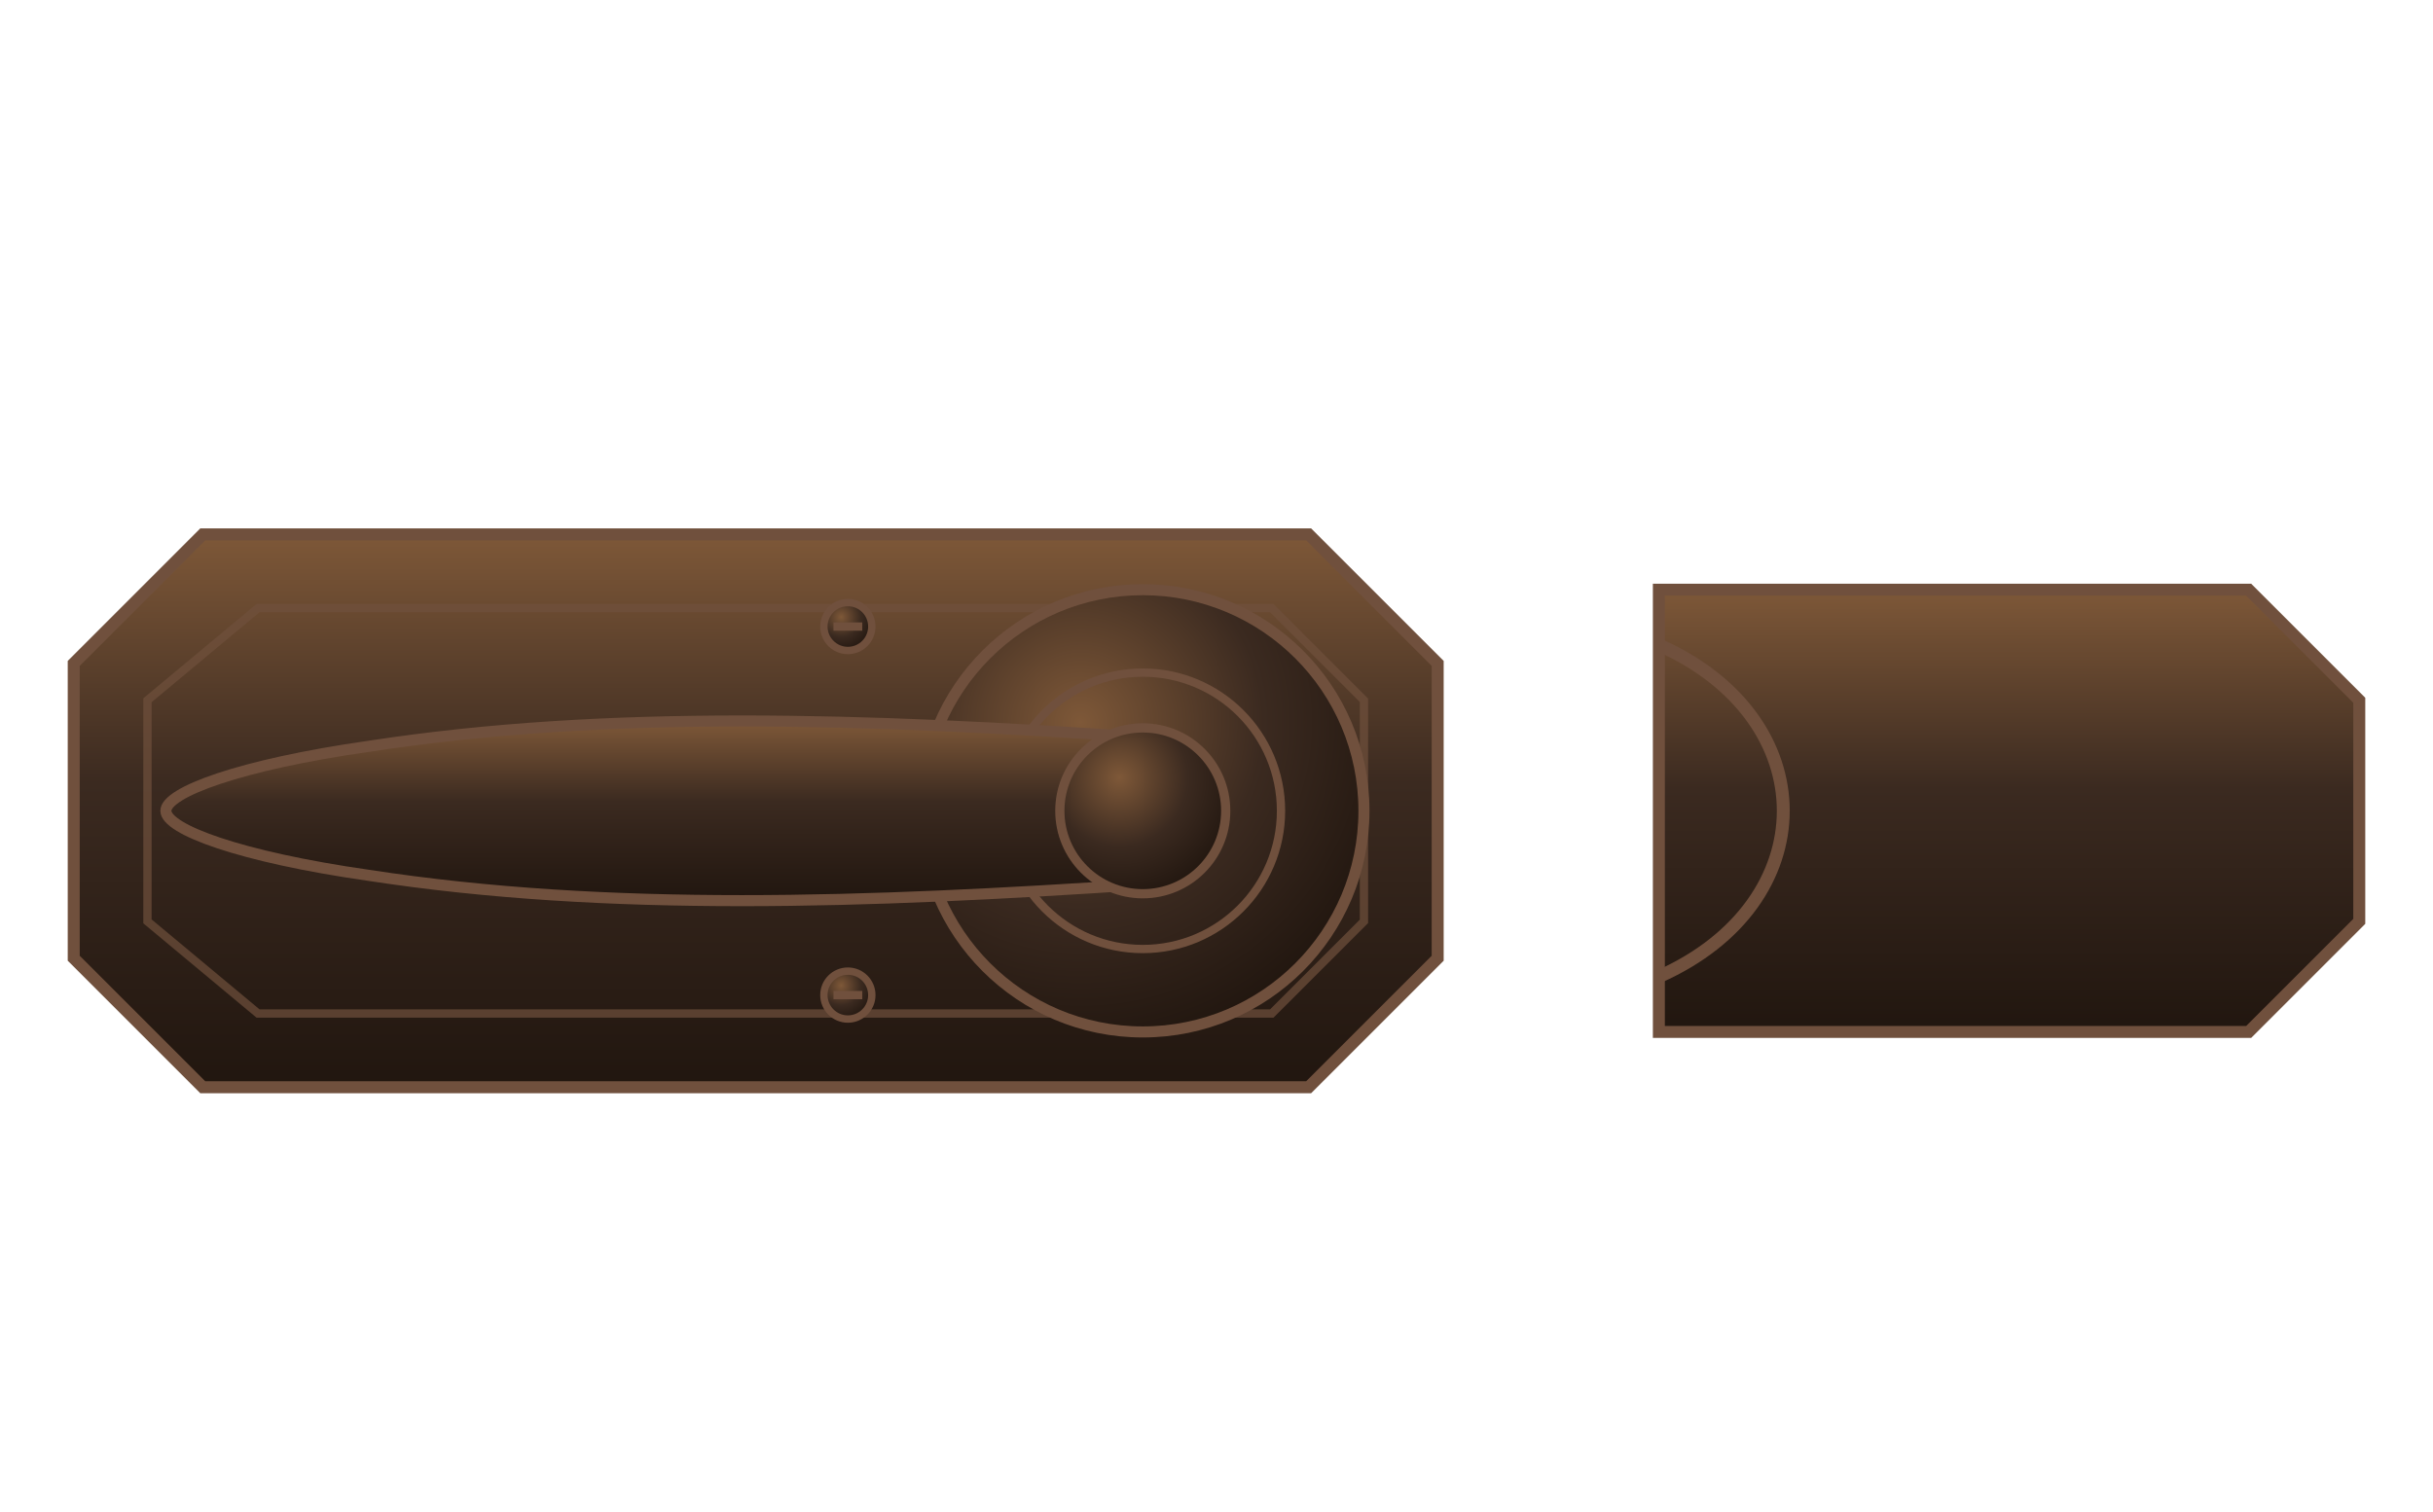
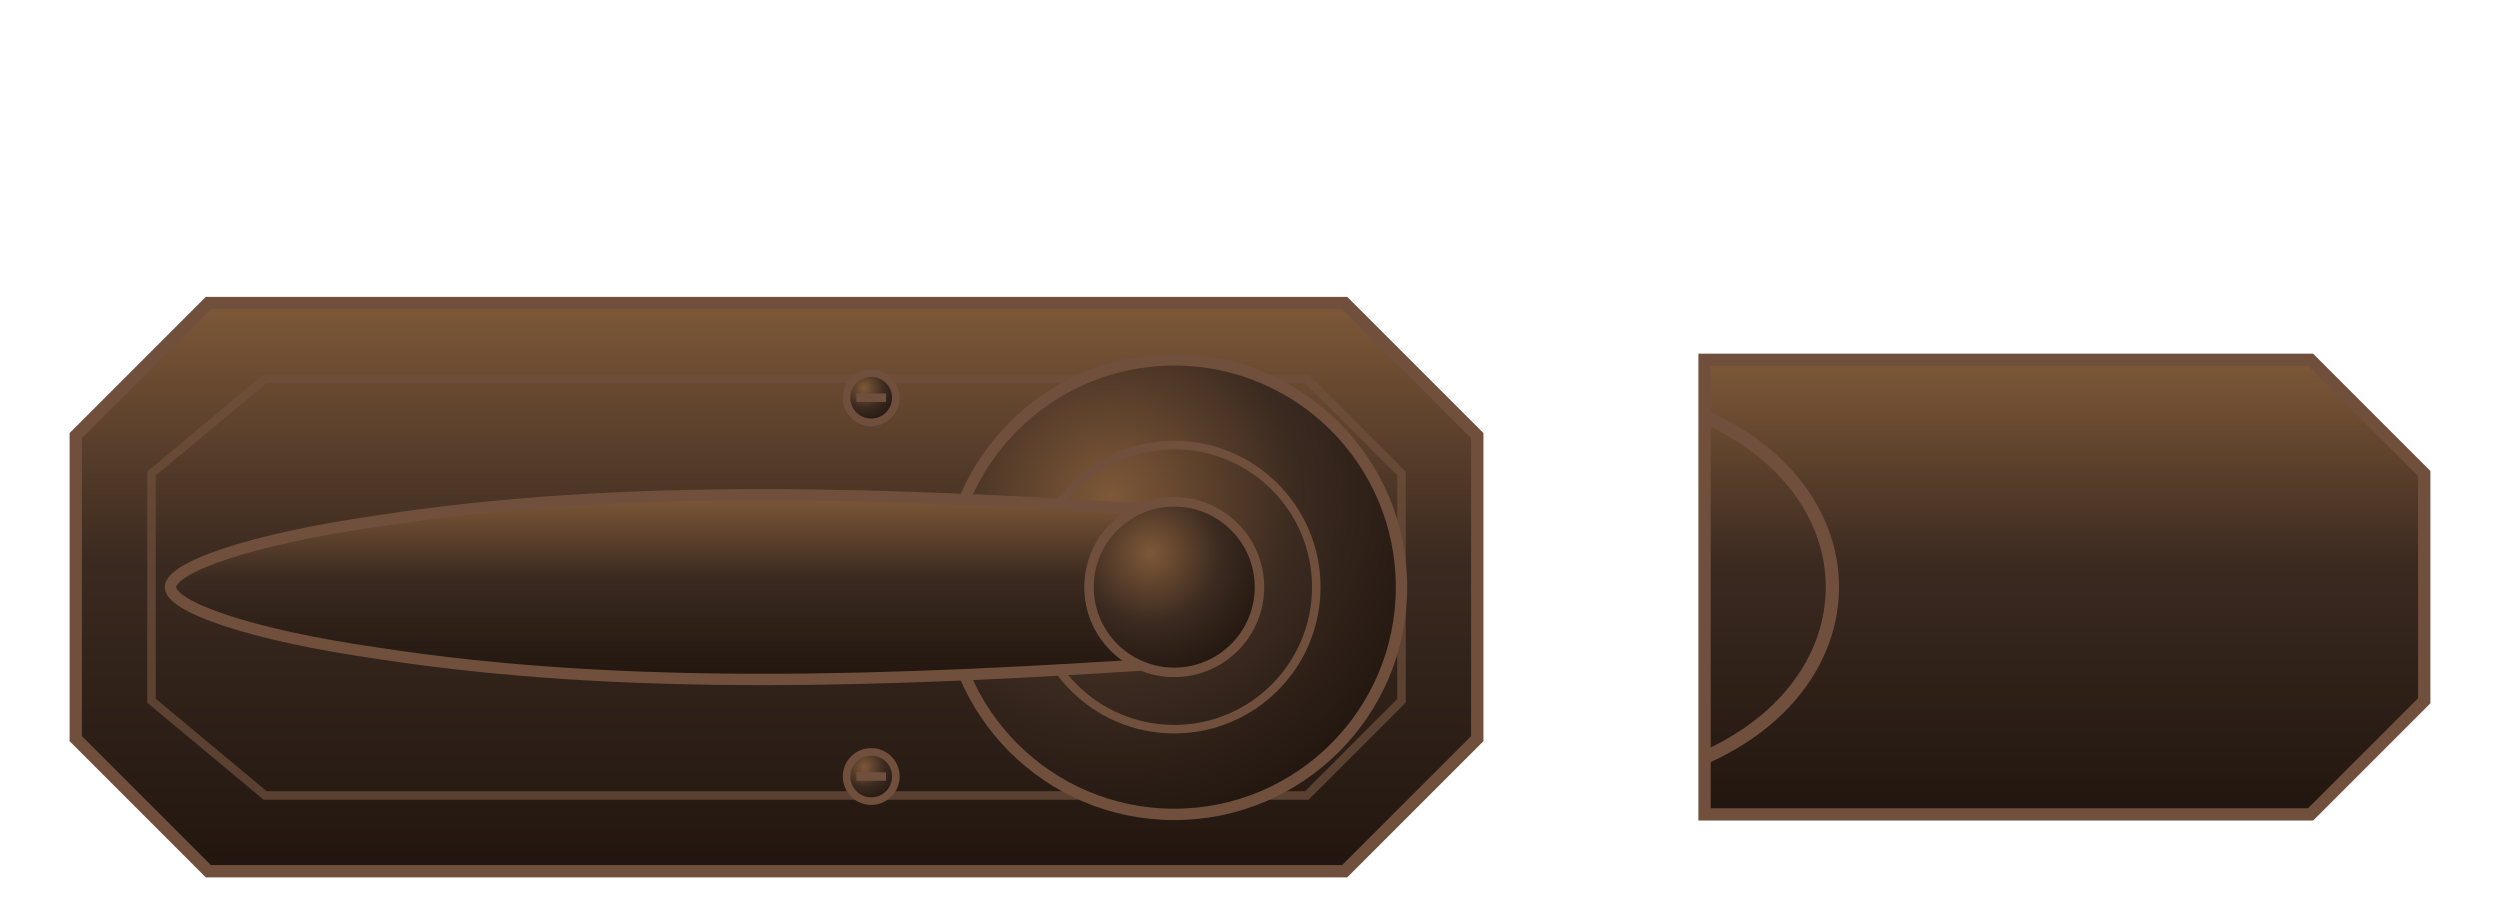
- <svg xmlns="http://www.w3.org/2000/svg" viewBox="26 2 264 164" width="528" height="328" role="img">
+ <svg xmlns="http://www.w3.org/2000/svg" viewBox="26 28 264 96" width="528" height="192" role="img">
  <defs>
    <linearGradient id="mv" x1="0" y1="0" x2="0" y2="1">
      <stop offset="0" stop-color="#7E5838" />
      <stop offset=".45" stop-color="#3B2A20" />
      <stop offset="1" stop-color="#21160F" />
    </linearGradient>
    <linearGradient id="mh" x1="0" y1="0" x2="1" y2="0">
      <stop offset="0" stop-color="#21160F" />
      <stop offset=".35" stop-color="#7E5838" />
      <stop offset=".7" stop-color="#3B2A20" />
      <stop offset="1" stop-color="#21160F" />
    </linearGradient>
    <radialGradient id="mr" cx=".36" cy=".3" r=".75">
      <stop offset="0" stop-color="#7E5838" />
      <stop offset=".55" stop-color="#3B2A20" />
      <stop offset="1" stop-color="#21160F" />
    </radialGradient>
  </defs>
  <path d="M48 60 L168 60 L182 74 L182 106 L168 120 L48 120 L34 106 L34 74 Z" fill="url(#mv)" stroke="#70503D" stroke-width="1.3" />
  <path d="M54 68 L164 68 L174 78 L174 102 L164 112 L54 112 L42 102 L42 78 Z" fill="none" stroke="#70503D" stroke-width=".9" stroke-opacity=".7" />
  <circle cx="62" cy="90" r="3.2" fill="url(#mr)" stroke="#70503D" stroke-width=".8" />
  <path d="M60.08 90H63.92" stroke="#70503D" stroke-width=".9" />
  <circle cx="118" cy="70" r="2.6" fill="url(#mr)" stroke="#70503D" stroke-width=".8" />
  <path d="M116.44 70H119.56" stroke="#70503D" stroke-width=".9" />
  <circle cx="118" cy="110" r="2.6" fill="url(#mr)" stroke="#70503D" stroke-width=".8" />
  <path d="M116.44 110H119.56" stroke="#70503D" stroke-width=".9" />
  <circle cx="252" cy="80" r="3.2" fill="url(#mr)" stroke="#70503D" stroke-width=".8" />
  <path d="M250.08 80H253.92" stroke="#70503D" stroke-width=".9" />
  <circle cx="252" cy="100" r="3.2" fill="url(#mr)" stroke="#70503D" stroke-width=".8" />
  <path d="M250.08 100H253.92" stroke="#70503D" stroke-width=".9" />
  <circle cx="150" cy="90" r="24" fill="url(#mr)" stroke="#70503D" stroke-width="1.2" />
  <circle cx="150" cy="90" r="15" fill="none" stroke="#70503D" stroke-width=".9" />
  <path d="M206 66 L270 66 L282 78 L282 102 L270 114 L206 114 Z" fill="url(#mv)" stroke="#70503D" stroke-width="1.3" />
  <path d="M206 72 C224 80 224 100 206 108" fill="none" stroke="#70503D" stroke-width="1.4" />
  <g>
-     <animateTransform attributeName="transform" type="rotate" dur="4.8s" repeatCount="indefinite" calcMode="spline" keyTimes="0;.16;.4;.66;.9;1" keySplines="0 0 1 1;.45 0 .55 1;0 0 1 1;.45 0 .55 1;0 0 1 1" values="0 150 90;0 150 90;45 150 90;45 150 90;0 150 90;0 150 90" />
+     <animateTransform attributeName="transform" type="rotate" dur="4.8s" repeatCount="indefinite" calcMode="spline" keyTimes="0;.16;.4;.66;.9;1" keySplines="0 0 1 1;.45 0 .55 1;0 0 1 1;.45 0 .55 1;0 0 1 1" values="0 150 90;0 150 90;30 150 90;30 150 90;0 150 90;0 150 90" />
    <path d="M150 82 C120 80 92 79 66 83 C52 85 44 88 44 90 C44 92 52 95 66 97 C92 101 120 100 150 98 Z" fill="url(#mv)" stroke="#70503D" stroke-width="1.2" />
    <circle cx="150" cy="90" r="9" fill="url(#mr)" stroke="#70503D" stroke-width="1" />
  </g>
</svg>
